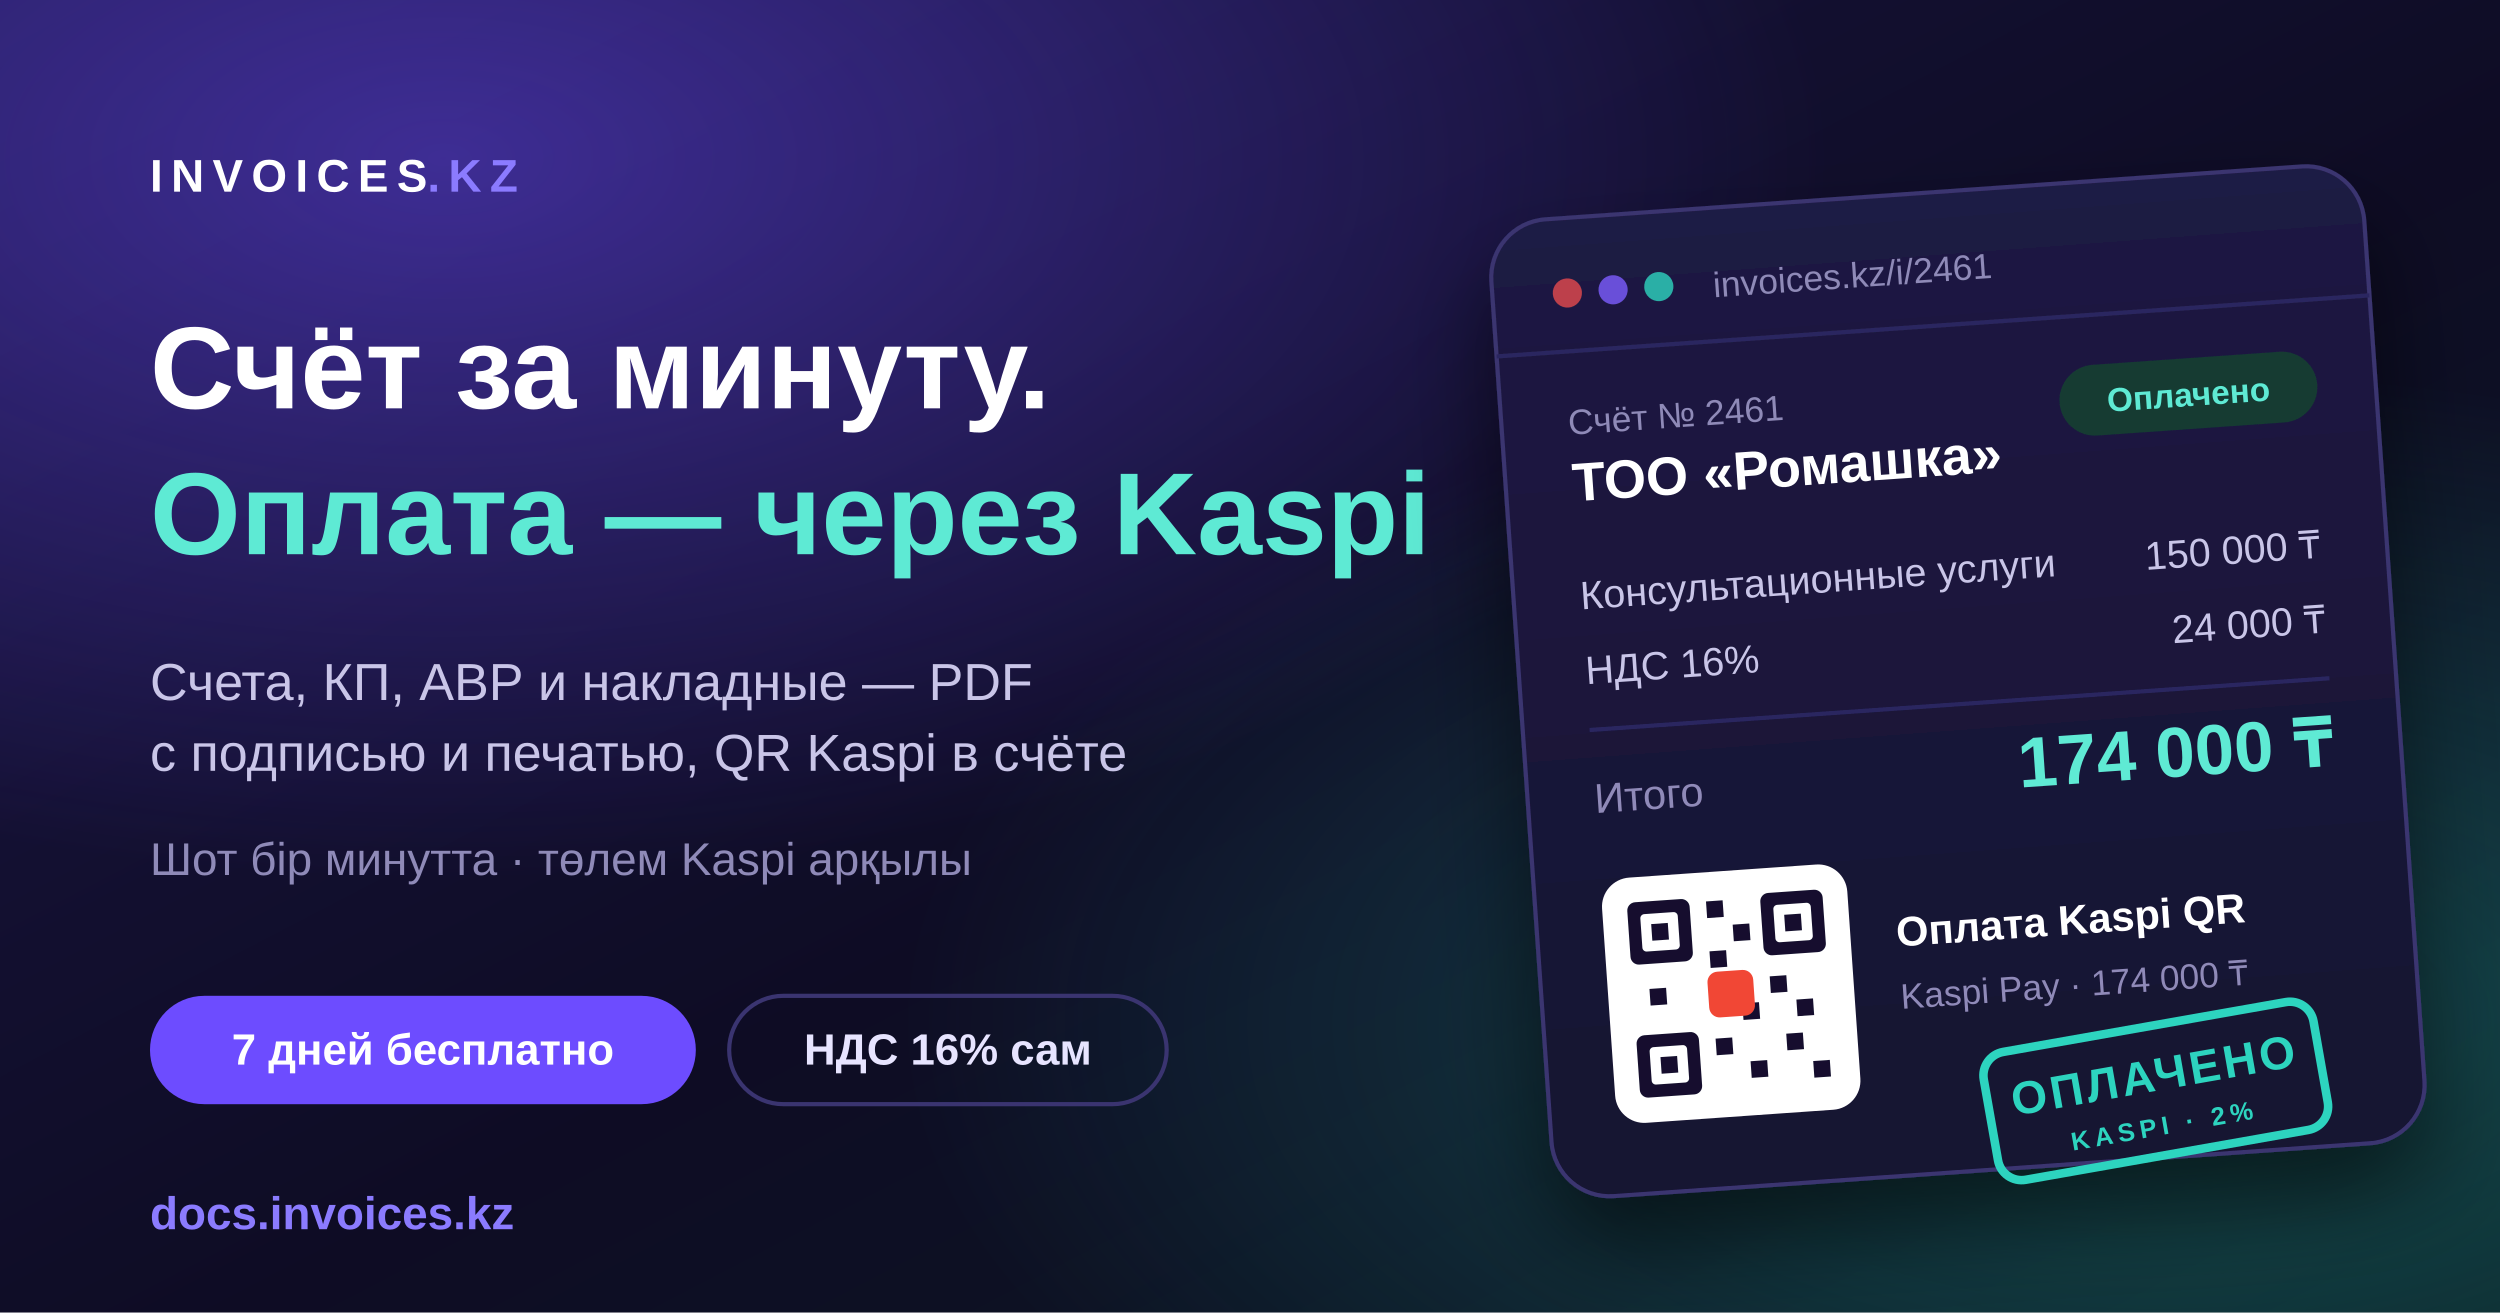
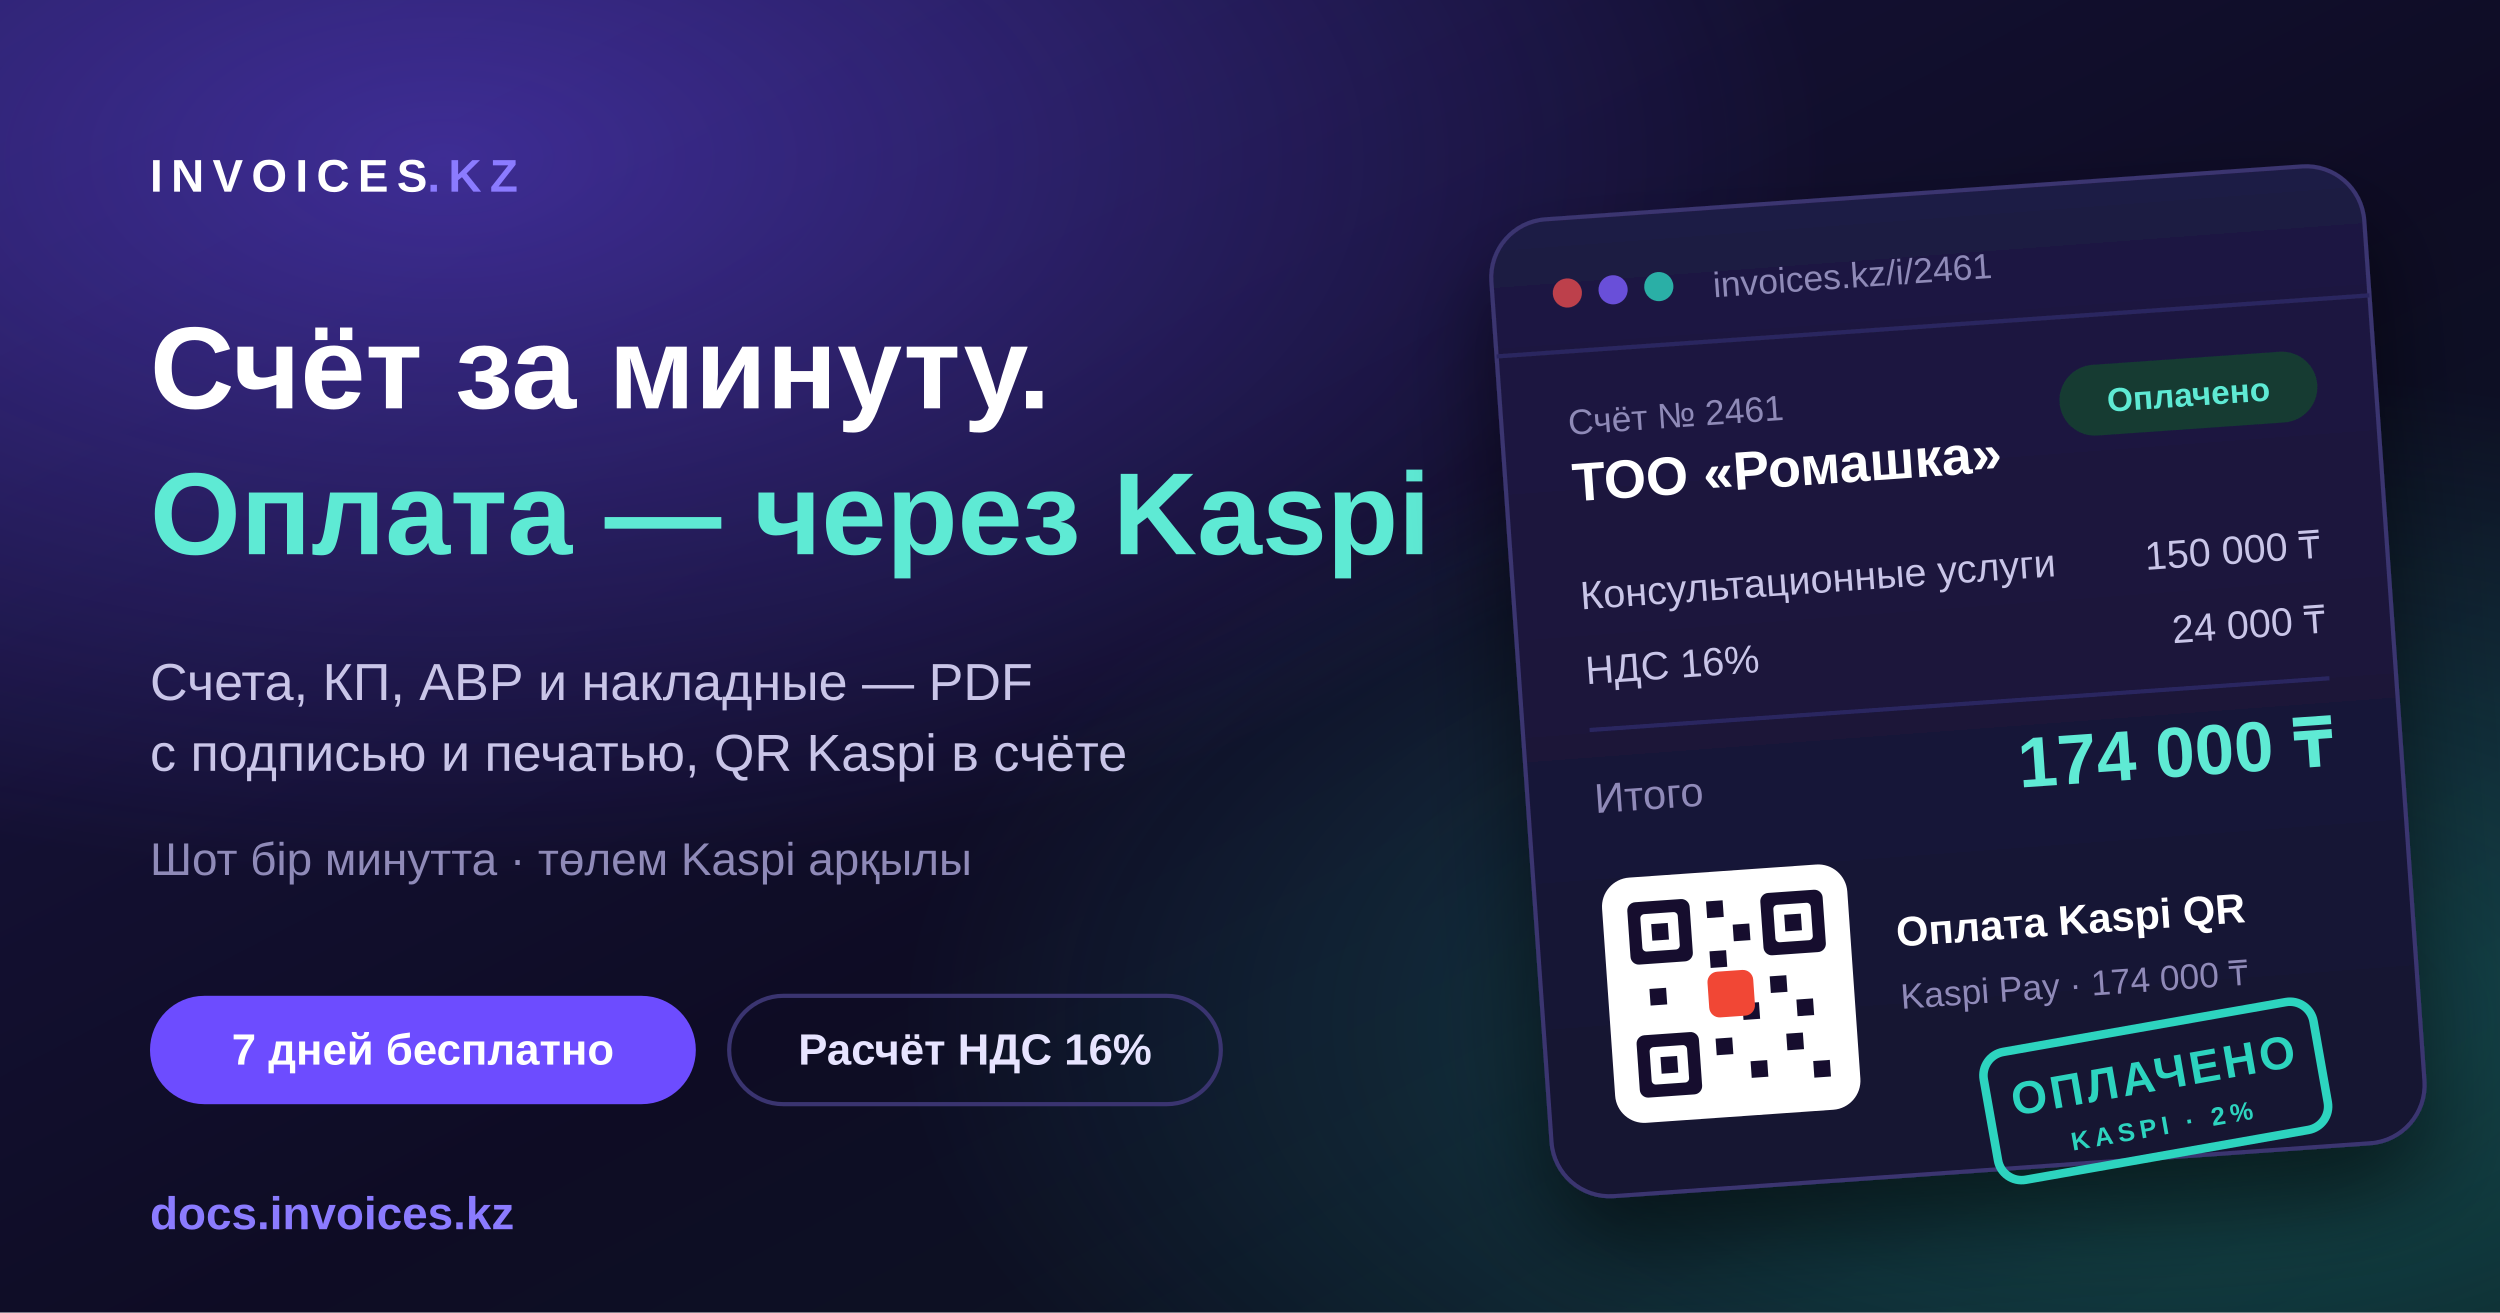
<svg xmlns="http://www.w3.org/2000/svg" width="1200" height="630" viewBox="0 0 1200 630">
  <defs>
    <linearGradient id="bg" x1="0" y1="0" x2="1" y2="1">
      <stop offset="0" stop-color="#1B1646" />
      <stop offset="0.55" stop-color="#0E0C24" />
      <stop offset="1" stop-color="#0A1A22" />
    </linearGradient>
    <radialGradient id="glowV" cx="0.18" cy="0.12" r="0.55">
      <stop offset="0" stop-color="#6D4CFF" stop-opacity="0.45" />
      <stop offset="1" stop-color="#6D4CFF" stop-opacity="0" />
    </radialGradient>
    <radialGradient id="glowT" cx="0.86" cy="0.78" r="0.5">
      <stop offset="0" stop-color="#2DD4BF" stop-opacity="0.28" />
      <stop offset="1" stop-color="#2DD4BF" stop-opacity="0" />
    </radialGradient>
    <linearGradient id="card" x1="0" y1="0" x2="0" y2="1">
      <stop offset="0" stop-color="#1F1A44" />
      <stop offset="1" stop-color="#151230" />
    </linearGradient>
    <filter id="shadow" x="-20%" y="-20%" width="140%" height="140%">
      <feDropShadow dx="0" dy="24" stdDeviation="22" flood-color="#000" flood-opacity="0.55" />
    </filter>
  </defs>
  <rect width="1200" height="630" fill="url(#bg)" />
  <rect width="1200" height="630" fill="url(#glowV)" />
  <rect width="1200" height="630" fill="url(#glowT)" />
  <text x="72" y="92" font-family="Arial, sans-serif" font-weight="700" font-size="22" letter-spacing="4" fill="#FFFFFF">INVOICES<tspan fill="#8B7BFF">.KZ</tspan>
  </text>
  <text x="72" y="196" font-family="Arial, sans-serif" font-weight="800" font-size="56" fill="#FFFFFF">Счёт за минуту.</text>
  <text x="72" y="266" font-family="Arial, sans-serif" font-weight="800" font-size="56" fill="#5EEAD4">Оплата — через Kaspi</text>
  <text x="72" y="336" font-family="Arial, sans-serif" font-size="25" fill="#C9C5E8">Счета, КП, АВР и накладные — PDF</text>
  <text x="72" y="370" font-family="Arial, sans-serif" font-size="25" fill="#C9C5E8">с подписью и печатью, QR Kaspi в счёте</text>
  <text x="72" y="420" font-family="Arial, sans-serif" font-size="22" fill="#8F8AB8">Шот бір минутта · төлем Kaspi арқылы</text>
  <rect x="72" y="478" width="262" height="52" rx="26" fill="#6D4CFF" />
  <text x="203" y="511" text-anchor="middle" font-family="Arial, sans-serif" font-weight="700" font-size="21" fill="#FFFFFF">7 дней бесплатно</text>
-   <rect x="350" y="478" width="210" height="52" rx="26" fill="none" stroke="#3A3470" stroke-width="2" />
-   <text x="455" y="511" text-anchor="middle" font-family="Arial, sans-serif" font-weight="700" font-size="21" fill="#E7E4FF">НДС 16% сам</text>
+   <rect x="350" y="478" width="236" height="52" rx="26" fill="none" stroke="#3A3470" stroke-width="2" />
+   <text x="468" y="511" text-anchor="middle" font-family="Arial, sans-serif" font-weight="700" font-size="21" fill="#E7E4FF">Расчёт НДС 16%</text>
  <text x="72" y="590" font-family="Arial, sans-serif" font-weight="700" font-size="22" fill="#8B7BFF">docs.invoices.kz</text>
  <g transform="translate(40 0) rotate(-4 900 330)" filter="url(#shadow)">
    <rect x="690" y="92" width="420" height="470" rx="28" fill="url(#card)" stroke="#3A3470" stroke-width="2" />
    <circle cx="726" cy="128" r="7" fill="#E5484D" opacity="0.8" />
    <circle cx="748" cy="128" r="7" fill="#7C5CFF" opacity="0.8" />
    <circle cx="770" cy="128" r="7" fill="#2DD4BF" opacity="0.8" />
    <text x="796" y="135" font-family="Arial, sans-serif" font-size="17" fill="#8F8AB8">invoices.kz/i/2461</text>
    <line x1="690" y1="156" x2="1110" y2="156" stroke="#2C2760" stroke-width="2" />
    <text x="722" y="196" font-family="Arial, sans-serif" font-size="17" fill="#8F8AB8">Счёт № 2461</text>
    <text x="722" y="228" font-family="Arial, sans-serif" font-weight="700" font-size="26" fill="#FFFFFF">ТОО «Ромашка»</text>
    <rect x="958" y="180" width="124" height="34" rx="17" fill="#123B33" />
    <text x="1020" y="203" text-anchor="middle" font-family="Arial, sans-serif" font-weight="700" font-size="16" fill="#5EEAD4">Оплачено</text>
    <text x="722" y="280" font-family="Arial, sans-serif" font-size="19" fill="#C9C5E8">Консультационные услуги</text>
    <text x="1078" y="280" text-anchor="end" font-family="Arial, sans-serif" font-size="19" fill="#C9C5E8">150 000 ₸</text>
    <text x="722" y="316" font-family="Arial, sans-serif" font-size="19" fill="#C9C5E8">НДС 16%</text>
    <text x="1078" y="316" text-anchor="end" font-family="Arial, sans-serif" font-size="19" fill="#C9C5E8">24 000 ₸</text>
    <line x1="722" y1="338" x2="1078" y2="338" stroke="#2C2760" stroke-width="2" />
    <text x="722" y="378" font-family="Arial, sans-serif" font-size="20" fill="#8F8AB8">Итого</text>
    <text x="1078" y="380" text-anchor="end" font-family="Arial, sans-serif" font-weight="800" font-size="34" fill="#5EEAD4">174 000 ₸</text>
    <rect x="722" y="410" width="118" height="118" rx="14" fill="#FFFFFF" />
    <g fill="#14112E">
      <rect x="734" y="422" width="30" height="30" rx="4" />
      <rect x="740" y="428" width="18" height="18" rx="2" fill="#FFFFFF" />
      <rect x="745" y="433" width="8" height="8" />
      <rect x="798" y="422" width="30" height="30" rx="4" />
      <rect x="804" y="428" width="18" height="18" rx="2" fill="#FFFFFF" />
      <rect x="809" y="433" width="8" height="8" />
      <rect x="734" y="486" width="30" height="30" rx="4" />
      <rect x="740" y="492" width="18" height="18" rx="2" fill="#FFFFFF" />
      <rect x="745" y="497" width="8" height="8" />
      <rect x="772" y="424" width="8" height="8" />
      <rect x="784" y="436" width="8" height="8" />
      <rect x="772" y="448" width="8" height="8" />
      <rect x="772" y="462" width="8" height="8" />
      <rect x="786" y="474" width="8" height="8" />
      <rect x="800" y="462" width="8" height="8" />
      <rect x="812" y="474" width="8" height="8" />
      <rect x="772" y="490" width="8" height="8" />
      <rect x="788" y="502" width="8" height="8" />
      <rect x="806" y="490" width="8" height="8" />
      <rect x="818" y="504" width="8" height="8" />
      <rect x="742" y="464" width="8" height="8" />
    </g>
    <rect x="770" y="458" width="22" height="22" rx="5" fill="#F14635" />
    <text x="862" y="452" font-family="Arial, sans-serif" font-weight="700" font-size="20" fill="#FFFFFF">Оплата Kaspi QR</text>
    <text x="862" y="482" font-family="Arial, sans-serif" font-size="17" fill="#8F8AB8">Kaspi Pay · 174 000 ₸</text>
  </g>
  <g transform="translate(225 141) scale(0.82) rotate(-10 980 470)">
    <rect x="890" y="430" width="196" height="76" rx="14" fill="none" stroke="#2DD4BF" stroke-width="5" />
    <text x="988" y="468" text-anchor="middle" font-family="Arial, sans-serif" font-weight="800" font-size="27" letter-spacing="2" fill="#2DD4BF">ОПЛАЧЕНО</text>
    <text x="988" y="494" text-anchor="middle" font-family="Arial, sans-serif" font-weight="700" font-size="15" letter-spacing="3" fill="#2DD4BF">KASPI · 2%</text>
  </g>
</svg>
